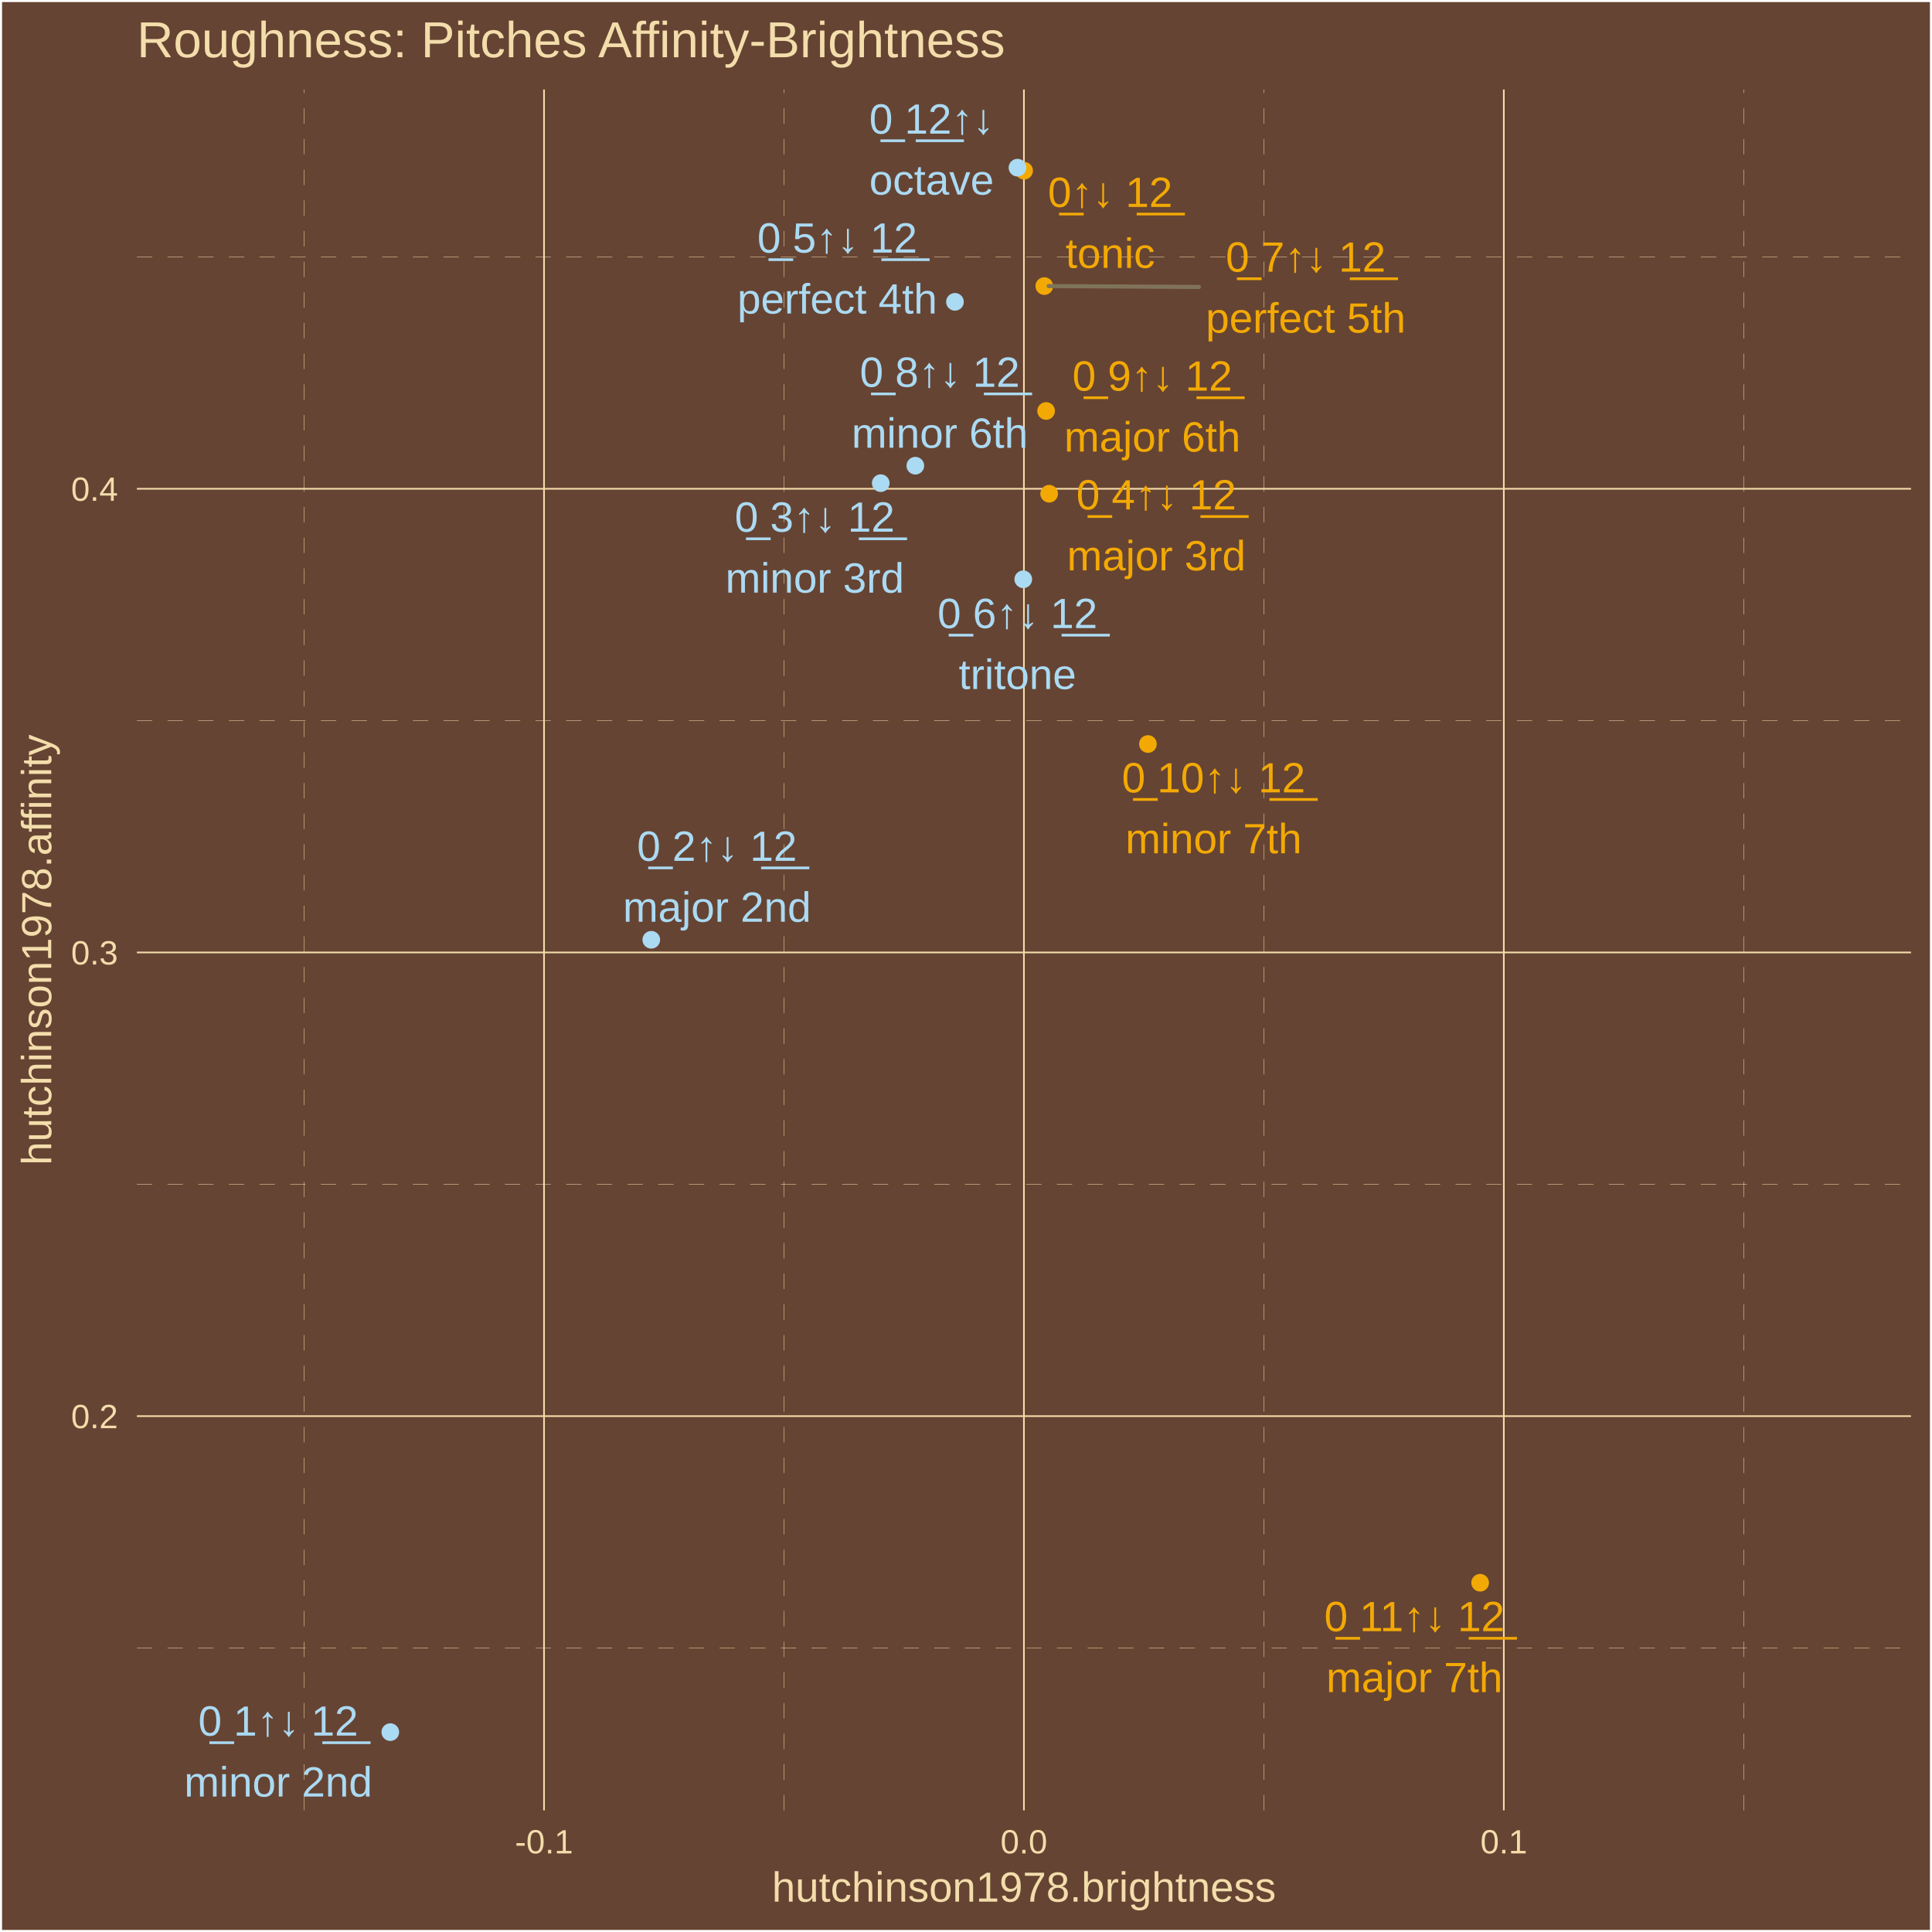
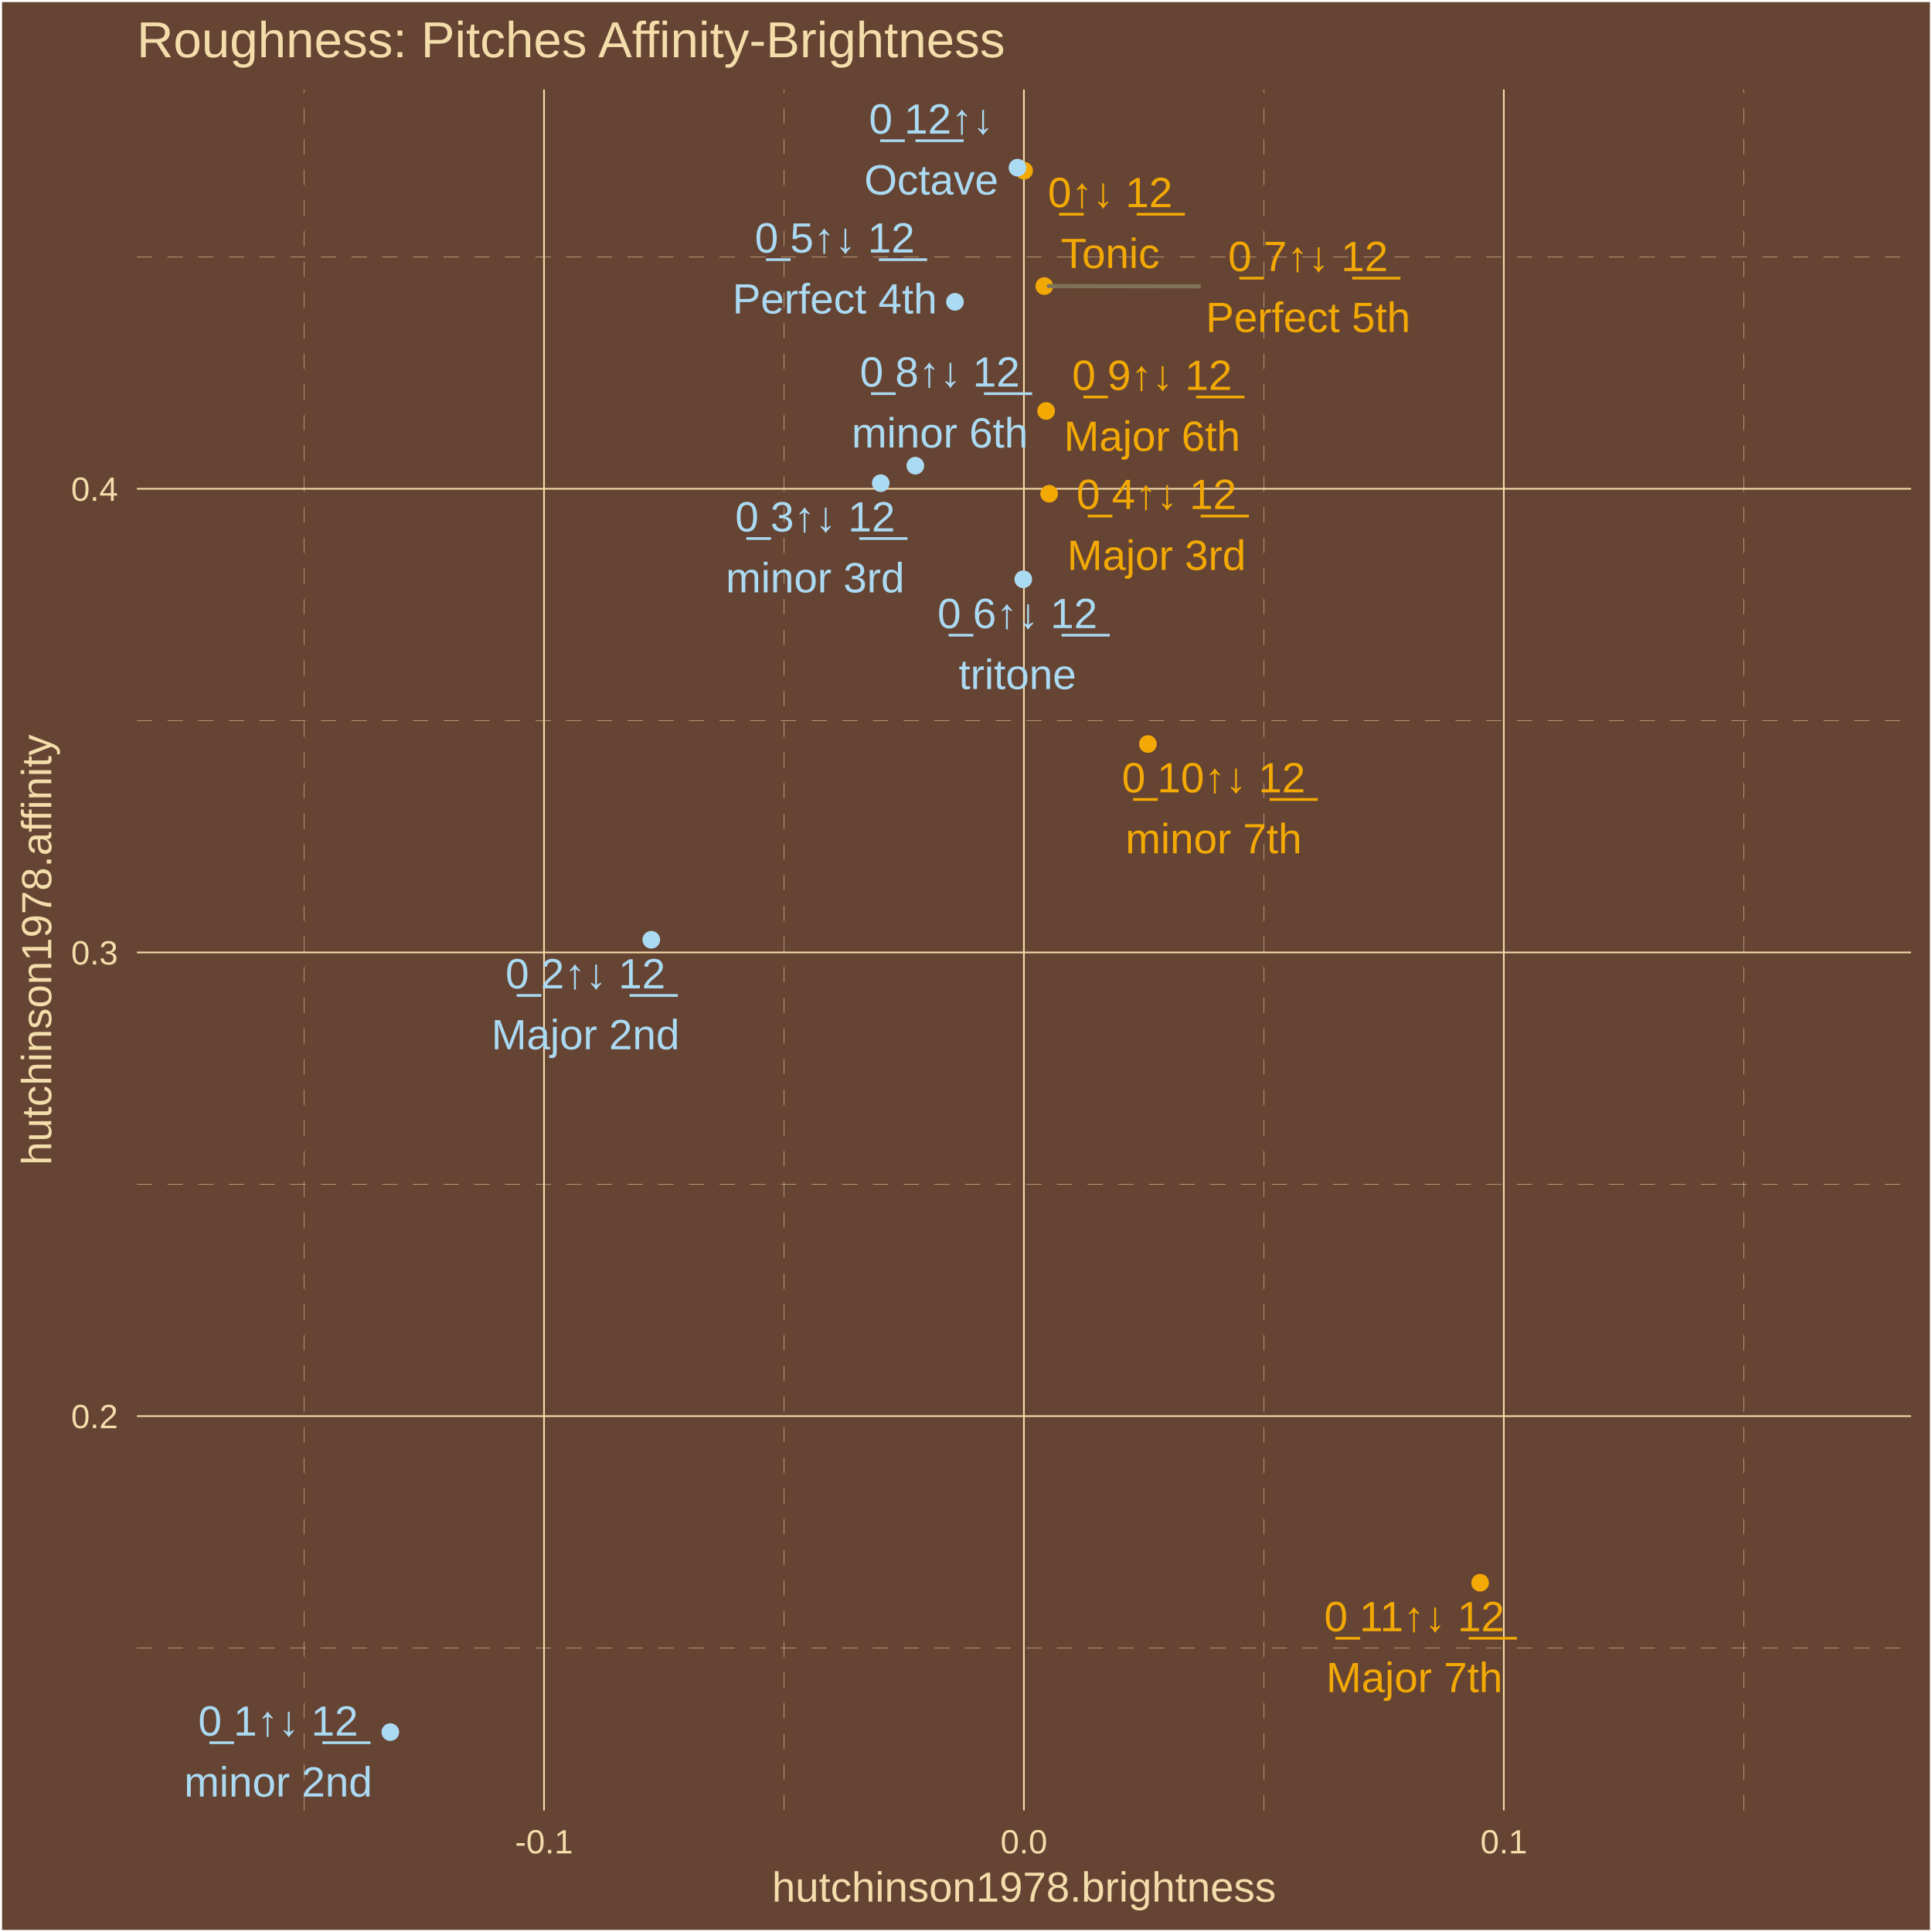
<svg xmlns="http://www.w3.org/2000/svg" class="svglite" width="504.00pt" height="504.00pt" viewBox="0 0 504.00 504.00">
  <defs>
    <style type="text/css">
    .svglite line, .svglite polyline, .svglite polygon, .svglite path, .svglite rect, .svglite circle {
      fill: none;
      stroke: #000000;
      stroke-linecap: round;
      stroke-linejoin: round;
      stroke-miterlimit: 10.00;
    }
    .svglite text {
      white-space: pre;
    }
  </style>
  </defs>
  <rect width="100%" height="100%" style="stroke: none; fill: #664433;" />
  <defs>
    <clipPath id="cpMC4wMHw1MDQuMDB8MC4wMHw1MDQuMDA=">
      <rect x="0.00" y="0.00" width="504.00" height="504.00" />
    </clipPath>
  </defs>
  <g clip-path="url(#cpMC4wMHw1MDQuMDB8MC4wMHw1MDQuMDA=)">
    <rect x="0.00" y="-0" width="504.00" height="504.00" style="stroke-width: 1.07; stroke: #FFFFFF; fill: #664433;" />
  </g>
  <defs>
    <clipPath id="cpMzUuNzF8NDk4LjUyfDIzLjM0fDQ3Mi4yNw==">
      <rect x="35.71" y="23.34" width="462.81" height="448.93" />
    </clipPath>
  </defs>
  <g clip-path="url(#cpMzUuNzF8NDk4LjUyfDIzLjM0fDQ3Mi4yNw==)">
    <rect x="35.71" y="23.34" width="462.81" height="448.93" style="stroke-width: 1.07; stroke: none; fill: #664433;" />
    <polyline points="35.71,429.90 498.52,429.90 " style="stroke-width: 0.11; stroke: #F3DDAB; stroke-dasharray: 4.00,4.00; stroke-linecap: butt;" />
    <polyline points="35.71,308.94 498.52,308.94 " style="stroke-width: 0.11; stroke: #F3DDAB; stroke-dasharray: 4.00,4.00; stroke-linecap: butt;" />
    <polyline points="35.71,187.98 498.52,187.98 " style="stroke-width: 0.11; stroke: #F3DDAB; stroke-dasharray: 4.00,4.00; stroke-linecap: butt;" />
    <polyline points="35.71,67.02 498.52,67.02 " style="stroke-width: 0.11; stroke: #F3DDAB; stroke-dasharray: 4.00,4.00; stroke-linecap: butt;" />
    <polyline points="79.33,472.27 79.33,23.34 " style="stroke-width: 0.11; stroke: #F3DDAB; stroke-dasharray: 4.00,4.00; stroke-linecap: butt;" />
    <polyline points="204.52,472.27 204.52,23.34 " style="stroke-width: 0.11; stroke: #F3DDAB; stroke-dasharray: 4.00,4.00; stroke-linecap: butt;" />
    <polyline points="329.71,472.27 329.71,23.34 " style="stroke-width: 0.11; stroke: #F3DDAB; stroke-dasharray: 4.00,4.00; stroke-linecap: butt;" />
    <polyline points="454.90,472.27 454.90,23.34 " style="stroke-width: 0.11; stroke: #F3DDAB; stroke-dasharray: 4.00,4.00; stroke-linecap: butt;" />
    <polyline points="35.71,369.42 498.52,369.42 " style="stroke-width: 0.43; stroke: #F3DDAB; stroke-linecap: butt;" />
    <polyline points="35.71,248.46 498.52,248.46 " style="stroke-width: 0.43; stroke: #F3DDAB; stroke-linecap: butt;" />
    <polyline points="35.71,127.50 498.52,127.50 " style="stroke-width: 0.43; stroke: #F3DDAB; stroke-linecap: butt;" />
    <polyline points="141.92,472.27 141.92,23.34 " style="stroke-width: 0.43; stroke: #F3DDAB; stroke-linecap: butt;" />
    <polyline points="267.11,472.27 267.11,23.34 " style="stroke-width: 0.43; stroke: #F3DDAB; stroke-linecap: butt;" />
    <polyline points="392.30,472.27 392.30,23.34 " style="stroke-width: 0.43; stroke: #F3DDAB; stroke-linecap: butt;" />
    <circle cx="267.16" cy="44.53" r="1.95" style="stroke-width: 0.71; stroke: #F3A904; fill: #F3A904;" />
    <circle cx="101.82" cy="451.86" r="1.95" style="stroke-width: 0.71; stroke: #ABDAF3; fill: #ABDAF3;" />
    <circle cx="169.90" cy="245.16" r="1.95" style="stroke-width: 0.71; stroke: #ABDAF3; fill: #ABDAF3;" />
    <circle cx="229.76" cy="126.04" r="1.95" style="stroke-width: 0.71; stroke: #ABDAF3; fill: #ABDAF3;" />
    <circle cx="273.69" cy="128.80" r="1.95" style="stroke-width: 0.71; stroke: #F3A904; fill: #F3A904;" />
    <circle cx="249.12" cy="78.74" r="1.95" style="stroke-width: 0.71; stroke: #ABDAF3; fill: #ABDAF3;" />
    <circle cx="266.94" cy="151.12" r="1.95" style="stroke-width: 0.71; stroke: #ABDAF3; fill: #ABDAF3;" />
    <circle cx="272.43" cy="74.63" r="1.95" style="stroke-width: 0.71; stroke: #F3A904; fill: #F3A904;" />
    <circle cx="238.78" cy="121.49" r="1.95" style="stroke-width: 0.71; stroke: #ABDAF3; fill: #ABDAF3;" />
    <circle cx="272.90" cy="107.21" r="1.95" style="stroke-width: 0.71; stroke: #F3A904; fill: #F3A904;" />
    <circle cx="299.46" cy="194.09" r="1.95" style="stroke-width: 0.71; stroke: #F3A904; fill: #F3A904;" />
    <circle cx="386.12" cy="412.89" r="1.95" style="stroke-width: 0.71; stroke: #F3A904; fill: #F3A904;" />
    <circle cx="265.43" cy="43.74" r="1.95" style="stroke-width: 0.71; stroke: #ABDAF3; fill: #ABDAF3;" />
-     <line x1="312.76" y1="74.86" x2="273.57" y2="74.63" style="stroke-width: 1.07; stroke: #7F745A;" />
-     <text x="289.62" y="53.99" text-anchor="middle" style="font-size: 11.04px;fill: #F3A904; font-family: &quot;Arial&quot;;" textLength="35.45px" lengthAdjust="spacingAndGlyphs">0̲↑↓ 1̲2̲</text>
-     <text x="289.62" y="69.89" text-anchor="middle" style="font-size: 11.04px;fill: #F3A904; font-family: &quot;Arial&quot;;" textLength="23.30px" lengthAdjust="spacingAndGlyphs">tonic</text>
-     <text x="72.58" y="452.77" text-anchor="middle" style="font-size: 11.04px;fill: #ABDAF3; font-family: &quot;Arial&quot;;" textLength="44.65px" lengthAdjust="spacingAndGlyphs">0̲ 1↑↓ 1̲2̲</text>
-     <text x="72.58" y="468.67" text-anchor="middle" style="font-size: 11.04px;fill: #ABDAF3; font-family: &quot;Arial&quot;;" textLength="49.05px" lengthAdjust="spacingAndGlyphs">minor 2nd</text>
-     <text x="187.04" y="224.56" text-anchor="middle" style="font-size: 11.04px;fill: #ABDAF3; font-family: &quot;Arial&quot;;" textLength="44.65px" lengthAdjust="spacingAndGlyphs">0̲ 2↑↓ 1̲2̲</text>
-     <text x="187.04" y="240.46" text-anchor="middle" style="font-size: 11.04px;fill: #ABDAF3; font-family: &quot;Arial&quot;;" textLength="49.05px" lengthAdjust="spacingAndGlyphs">major 2nd</text>
-     <text x="212.54" y="138.70" text-anchor="middle" style="font-size: 11.04px;fill: #ABDAF3; font-family: &quot;Arial&quot;;" textLength="44.65px" lengthAdjust="spacingAndGlyphs">0̲ 3↑↓ 1̲2̲</text>
-     <text x="212.54" y="154.60" text-anchor="middle" style="font-size: 11.04px;fill: #ABDAF3; font-family: &quot;Arial&quot;;" textLength="46.58px" lengthAdjust="spacingAndGlyphs">minor 3rd</text>
-     <text x="301.65" y="132.90" text-anchor="middle" style="font-size: 11.04px;fill: #F3A904; font-family: &quot;Arial&quot;;" textLength="44.65px" lengthAdjust="spacingAndGlyphs">0̲ 4↑↓ 1̲2̲</text>
-     <text x="301.65" y="148.79" text-anchor="middle" style="font-size: 11.04px;fill: #F3A904; font-family: &quot;Arial&quot;;" textLength="46.58px" lengthAdjust="spacingAndGlyphs">major 3rd</text>
-     <text x="218.42" y="65.89" text-anchor="middle" style="font-size: 11.04px;fill: #ABDAF3; font-family: &quot;Arial&quot;;" textLength="44.65px" lengthAdjust="spacingAndGlyphs">0̲ 5↑↓ 1̲2̲</text>
-     <text x="218.42" y="81.79" text-anchor="middle" style="font-size: 11.04px;fill: #ABDAF3; font-family: &quot;Arial&quot;;" textLength="52.13px" lengthAdjust="spacingAndGlyphs">perfect 4th</text>
-     <text x="265.43" y="163.84" text-anchor="middle" style="font-size: 11.04px;fill: #ABDAF3; font-family: &quot;Arial&quot;;" textLength="44.65px" lengthAdjust="spacingAndGlyphs">0̲ 6↑↓ 1̲2̲</text>
-     <text x="265.43" y="179.74" text-anchor="middle" style="font-size: 11.04px;fill: #ABDAF3; font-family: &quot;Arial&quot;;" textLength="30.66px" lengthAdjust="spacingAndGlyphs">tritone</text>
-     <text x="340.62" y="70.87" text-anchor="middle" style="font-size: 11.04px;fill: #F3A904; font-family: &quot;Arial&quot;;" textLength="44.65px" lengthAdjust="spacingAndGlyphs">0̲ 7↑↓ 1̲2̲</text>
-     <text x="340.62" y="86.77" text-anchor="middle" style="font-size: 11.04px;fill: #F3A904; font-family: &quot;Arial&quot;;" textLength="52.13px" lengthAdjust="spacingAndGlyphs">perfect 5th</text>
-     <text x="245.16" y="100.91" text-anchor="middle" style="font-size: 11.04px;fill: #ABDAF3; font-family: &quot;Arial&quot;;" textLength="44.65px" lengthAdjust="spacingAndGlyphs">0̲ 8↑↓ 1̲2̲</text>
-     <text x="245.16" y="116.81" text-anchor="middle" style="font-size: 11.04px;fill: #ABDAF3; font-family: &quot;Arial&quot;;" textLength="45.98px" lengthAdjust="spacingAndGlyphs">minor 6th</text>
-     <text x="300.61" y="101.91" text-anchor="middle" style="font-size: 11.04px;fill: #F3A904; font-family: &quot;Arial&quot;;" textLength="44.65px" lengthAdjust="spacingAndGlyphs">0̲ 9↑↓ 1̲2̲</text>
-     <text x="300.61" y="117.80" text-anchor="middle" style="font-size: 11.04px;fill: #F3A904; font-family: &quot;Arial&quot;;" textLength="45.98px" lengthAdjust="spacingAndGlyphs">major 6th</text>
-     <text x="316.59" y="206.70" text-anchor="middle" style="font-size: 11.04px;fill: #F3A904; font-family: &quot;Arial&quot;;" textLength="50.79px" lengthAdjust="spacingAndGlyphs">0̲ 10↑↓ 1̲2̲</text>
-     <text x="316.59" y="222.59" text-anchor="middle" style="font-size: 11.04px;fill: #F3A904; font-family: &quot;Arial&quot;;" textLength="45.98px" lengthAdjust="spacingAndGlyphs">minor 7th</text>
-     <text x="368.98" y="425.52" text-anchor="middle" style="font-size: 11.04px;fill: #F3A904; font-family: &quot;Arial&quot;;" textLength="50.79px" lengthAdjust="spacingAndGlyphs">0̲ 11↑↓ 1̲2̲</text>
-     <text x="368.98" y="441.42" text-anchor="middle" style="font-size: 11.04px;fill: #F3A904; font-family: &quot;Arial&quot;;" textLength="45.98px" lengthAdjust="spacingAndGlyphs">major 7th</text>
-     <text x="243.02" y="34.87" text-anchor="middle" style="font-size: 11.04px;fill: #ABDAF3; font-family: &quot;Arial&quot;;" textLength="35.45px" lengthAdjust="spacingAndGlyphs">0̲ 1̲2̲↑↓</text>
-     <text x="243.02" y="50.76" text-anchor="middle" style="font-size: 11.04px;fill: #ABDAF3; font-family: &quot;Arial&quot;;" textLength="32.50px" lengthAdjust="spacingAndGlyphs">octave</text>
+     <line x1="312.77" y1="74.70" x2="273.57" y2="74.63" style="stroke-width: 1.07; stroke: #7F745A;" />
+     <text x="289.61" y="54.04" text-anchor="middle" style="font-size: 11.04px;fill: #F3A904; font-family: &quot;Arial&quot;;" textLength="35.45px" lengthAdjust="spacingAndGlyphs">0̲↑↓ 1̲2̲</text>
+     <text x="289.61" y="69.93" text-anchor="middle" style="font-size: 11.04px;fill: #F3A904; font-family: &quot;Arial&quot;;" textLength="26.97px" lengthAdjust="spacingAndGlyphs">Tonic</text>
+     <text x="72.57" y="452.77" text-anchor="middle" style="font-size: 11.04px;fill: #ABDAF3; font-family: &quot;Arial&quot;;" textLength="44.65px" lengthAdjust="spacingAndGlyphs">0̲ 1↑↓ 1̲2̲</text>
+     <text x="72.57" y="468.67" text-anchor="middle" style="font-size: 11.04px;fill: #ABDAF3; font-family: &quot;Arial&quot;;" textLength="49.05px" lengthAdjust="spacingAndGlyphs">minor 2nd</text>
+     <text x="152.73" y="257.83" text-anchor="middle" style="font-size: 11.04px;fill: #ABDAF3; font-family: &quot;Arial&quot;;" textLength="44.65px" lengthAdjust="spacingAndGlyphs">0̲ 2↑↓ 1̲2̲</text>
+     <text x="152.73" y="273.72" text-anchor="middle" style="font-size: 11.04px;fill: #ABDAF3; font-family: &quot;Arial&quot;;" textLength="49.05px" lengthAdjust="spacingAndGlyphs">Major 2nd</text>
+     <text x="212.64" y="138.64" text-anchor="middle" style="font-size: 11.04px;fill: #ABDAF3; font-family: &quot;Arial&quot;;" textLength="44.65px" lengthAdjust="spacingAndGlyphs">0̲ 3↑↓ 1̲2̲</text>
+     <text x="212.64" y="154.53" text-anchor="middle" style="font-size: 11.04px;fill: #ABDAF3; font-family: &quot;Arial&quot;;" textLength="46.58px" lengthAdjust="spacingAndGlyphs">minor 3rd</text>
+     <text x="301.70" y="132.78" text-anchor="middle" style="font-size: 11.04px;fill: #F3A904; font-family: &quot;Arial&quot;;" textLength="44.65px" lengthAdjust="spacingAndGlyphs">0̲ 4↑↓ 1̲2̲</text>
+     <text x="301.70" y="148.68" text-anchor="middle" style="font-size: 11.04px;fill: #F3A904; font-family: &quot;Arial&quot;;" textLength="46.58px" lengthAdjust="spacingAndGlyphs">Major 3rd</text>
+     <text x="217.77" y="65.88" text-anchor="middle" style="font-size: 11.04px;fill: #ABDAF3; font-family: &quot;Arial&quot;;" textLength="44.65px" lengthAdjust="spacingAndGlyphs">0̲ 5↑↓ 1̲2̲</text>
+     <text x="217.77" y="81.77" text-anchor="middle" style="font-size: 11.04px;fill: #ABDAF3; font-family: &quot;Arial&quot;;" textLength="53.35px" lengthAdjust="spacingAndGlyphs">Perfect 4th</text>
+     <text x="265.42" y="163.85" text-anchor="middle" style="font-size: 11.04px;fill: #ABDAF3; font-family: &quot;Arial&quot;;" textLength="44.65px" lengthAdjust="spacingAndGlyphs">0̲ 6↑↓ 1̲2̲</text>
+     <text x="265.42" y="179.75" text-anchor="middle" style="font-size: 11.04px;fill: #ABDAF3; font-family: &quot;Arial&quot;;" textLength="30.66px" lengthAdjust="spacingAndGlyphs">tritone</text>
+     <text x="341.24" y="70.71" text-anchor="middle" style="font-size: 11.04px;fill: #F3A904; font-family: &quot;Arial&quot;;" textLength="44.65px" lengthAdjust="spacingAndGlyphs">0̲ 7↑↓ 1̲2̲</text>
+     <text x="341.24" y="86.61" text-anchor="middle" style="font-size: 11.04px;fill: #F3A904; font-family: &quot;Arial&quot;;" textLength="53.35px" lengthAdjust="spacingAndGlyphs">Perfect 5th</text>
+     <text x="245.17" y="100.84" text-anchor="middle" style="font-size: 11.04px;fill: #ABDAF3; font-family: &quot;Arial&quot;;" textLength="44.65px" lengthAdjust="spacingAndGlyphs">0̲ 8↑↓ 1̲2̲</text>
+     <text x="245.17" y="116.74" text-anchor="middle" style="font-size: 11.04px;fill: #ABDAF3; font-family: &quot;Arial&quot;;" textLength="45.98px" lengthAdjust="spacingAndGlyphs">minor 6th</text>
+     <text x="300.54" y="101.72" text-anchor="middle" style="font-size: 11.04px;fill: #F3A904; font-family: &quot;Arial&quot;;" textLength="44.65px" lengthAdjust="spacingAndGlyphs">0̲ 9↑↓ 1̲2̲</text>
+     <text x="300.54" y="117.62" text-anchor="middle" style="font-size: 11.04px;fill: #F3A904; font-family: &quot;Arial&quot;;" textLength="45.98px" lengthAdjust="spacingAndGlyphs">Major 6th</text>
+     <text x="316.60" y="206.70" text-anchor="middle" style="font-size: 11.04px;fill: #F3A904; font-family: &quot;Arial&quot;;" textLength="50.79px" lengthAdjust="spacingAndGlyphs">0̲ 10↑↓ 1̲2̲</text>
+     <text x="316.60" y="222.59" text-anchor="middle" style="font-size: 11.04px;fill: #F3A904; font-family: &quot;Arial&quot;;" textLength="45.98px" lengthAdjust="spacingAndGlyphs">minor 7th</text>
+     <text x="368.96" y="425.53" text-anchor="middle" style="font-size: 11.04px;fill: #F3A904; font-family: &quot;Arial&quot;;" textLength="50.79px" lengthAdjust="spacingAndGlyphs">0̲ 11↑↓ 1̲2̲</text>
+     <text x="368.96" y="441.43" text-anchor="middle" style="font-size: 11.04px;fill: #F3A904; font-family: &quot;Arial&quot;;" textLength="45.98px" lengthAdjust="spacingAndGlyphs">Major 7th</text>
+     <text x="242.95" y="34.85" text-anchor="middle" style="font-size: 11.04px;fill: #ABDAF3; font-family: &quot;Arial&quot;;" textLength="35.45px" lengthAdjust="spacingAndGlyphs">0̲ 1̲2̲↑↓</text>
+     <text x="242.95" y="50.75" text-anchor="middle" style="font-size: 11.04px;fill: #ABDAF3; font-family: &quot;Arial&quot;;" textLength="34.95px" lengthAdjust="spacingAndGlyphs">Octave</text>
  </g>
  <g clip-path="url(#cpMC4wMHw1MDQuMDB8MC4wMHw1MDQuMDA=)">
    <text x="30.78" y="372.57" text-anchor="end" style="font-size: 8.80px;fill: #F3DDAB; font-family: &quot;Arial&quot;;" textLength="12.23px" lengthAdjust="spacingAndGlyphs">0.2</text>
    <text x="30.78" y="251.61" text-anchor="end" style="font-size: 8.80px;fill: #F3DDAB; font-family: &quot;Arial&quot;;" textLength="12.23px" lengthAdjust="spacingAndGlyphs">0.3</text>
    <text x="30.78" y="130.65" text-anchor="end" style="font-size: 8.80px;fill: #F3DDAB; font-family: &quot;Arial&quot;;" textLength="12.23px" lengthAdjust="spacingAndGlyphs">0.4</text>
    <text x="141.92" y="483.50" text-anchor="middle" style="font-size: 8.80px;fill: #F3DDAB; font-family: &quot;Arial&quot;;" textLength="15.16px" lengthAdjust="spacingAndGlyphs">-0.1</text>
    <text x="267.11" y="483.50" text-anchor="middle" style="font-size: 8.80px;fill: #F3DDAB; font-family: &quot;Arial&quot;;" textLength="12.23px" lengthAdjust="spacingAndGlyphs">0.0</text>
    <text x="392.30" y="483.50" text-anchor="middle" style="font-size: 8.80px;fill: #F3DDAB; font-family: &quot;Arial&quot;;" textLength="12.23px" lengthAdjust="spacingAndGlyphs">0.1</text>
    <text x="267.11" y="496.09" text-anchor="middle" style="font-size: 11.00px;fill: #F3DDAB; font-family: &quot;Arial&quot;;" textLength="131.51px" lengthAdjust="spacingAndGlyphs">hutchinson1978.brightness</text>
    <text transform="translate(13.37,247.80) rotate(-90)" text-anchor="middle" style="font-size: 11.00px;fill: #F3DDAB; font-family: &quot;Arial&quot;;" textLength="112.53px" lengthAdjust="spacingAndGlyphs">hutchinson1978.affinity</text>
    <text x="35.71" y="14.94" style="font-size: 13.20px;fill: #F3DDAB; font-family: &quot;Arial&quot;;" textLength="227.29px" lengthAdjust="spacingAndGlyphs">Roughness: Pitches Affinity-Brightness</text>
  </g>
</svg>
